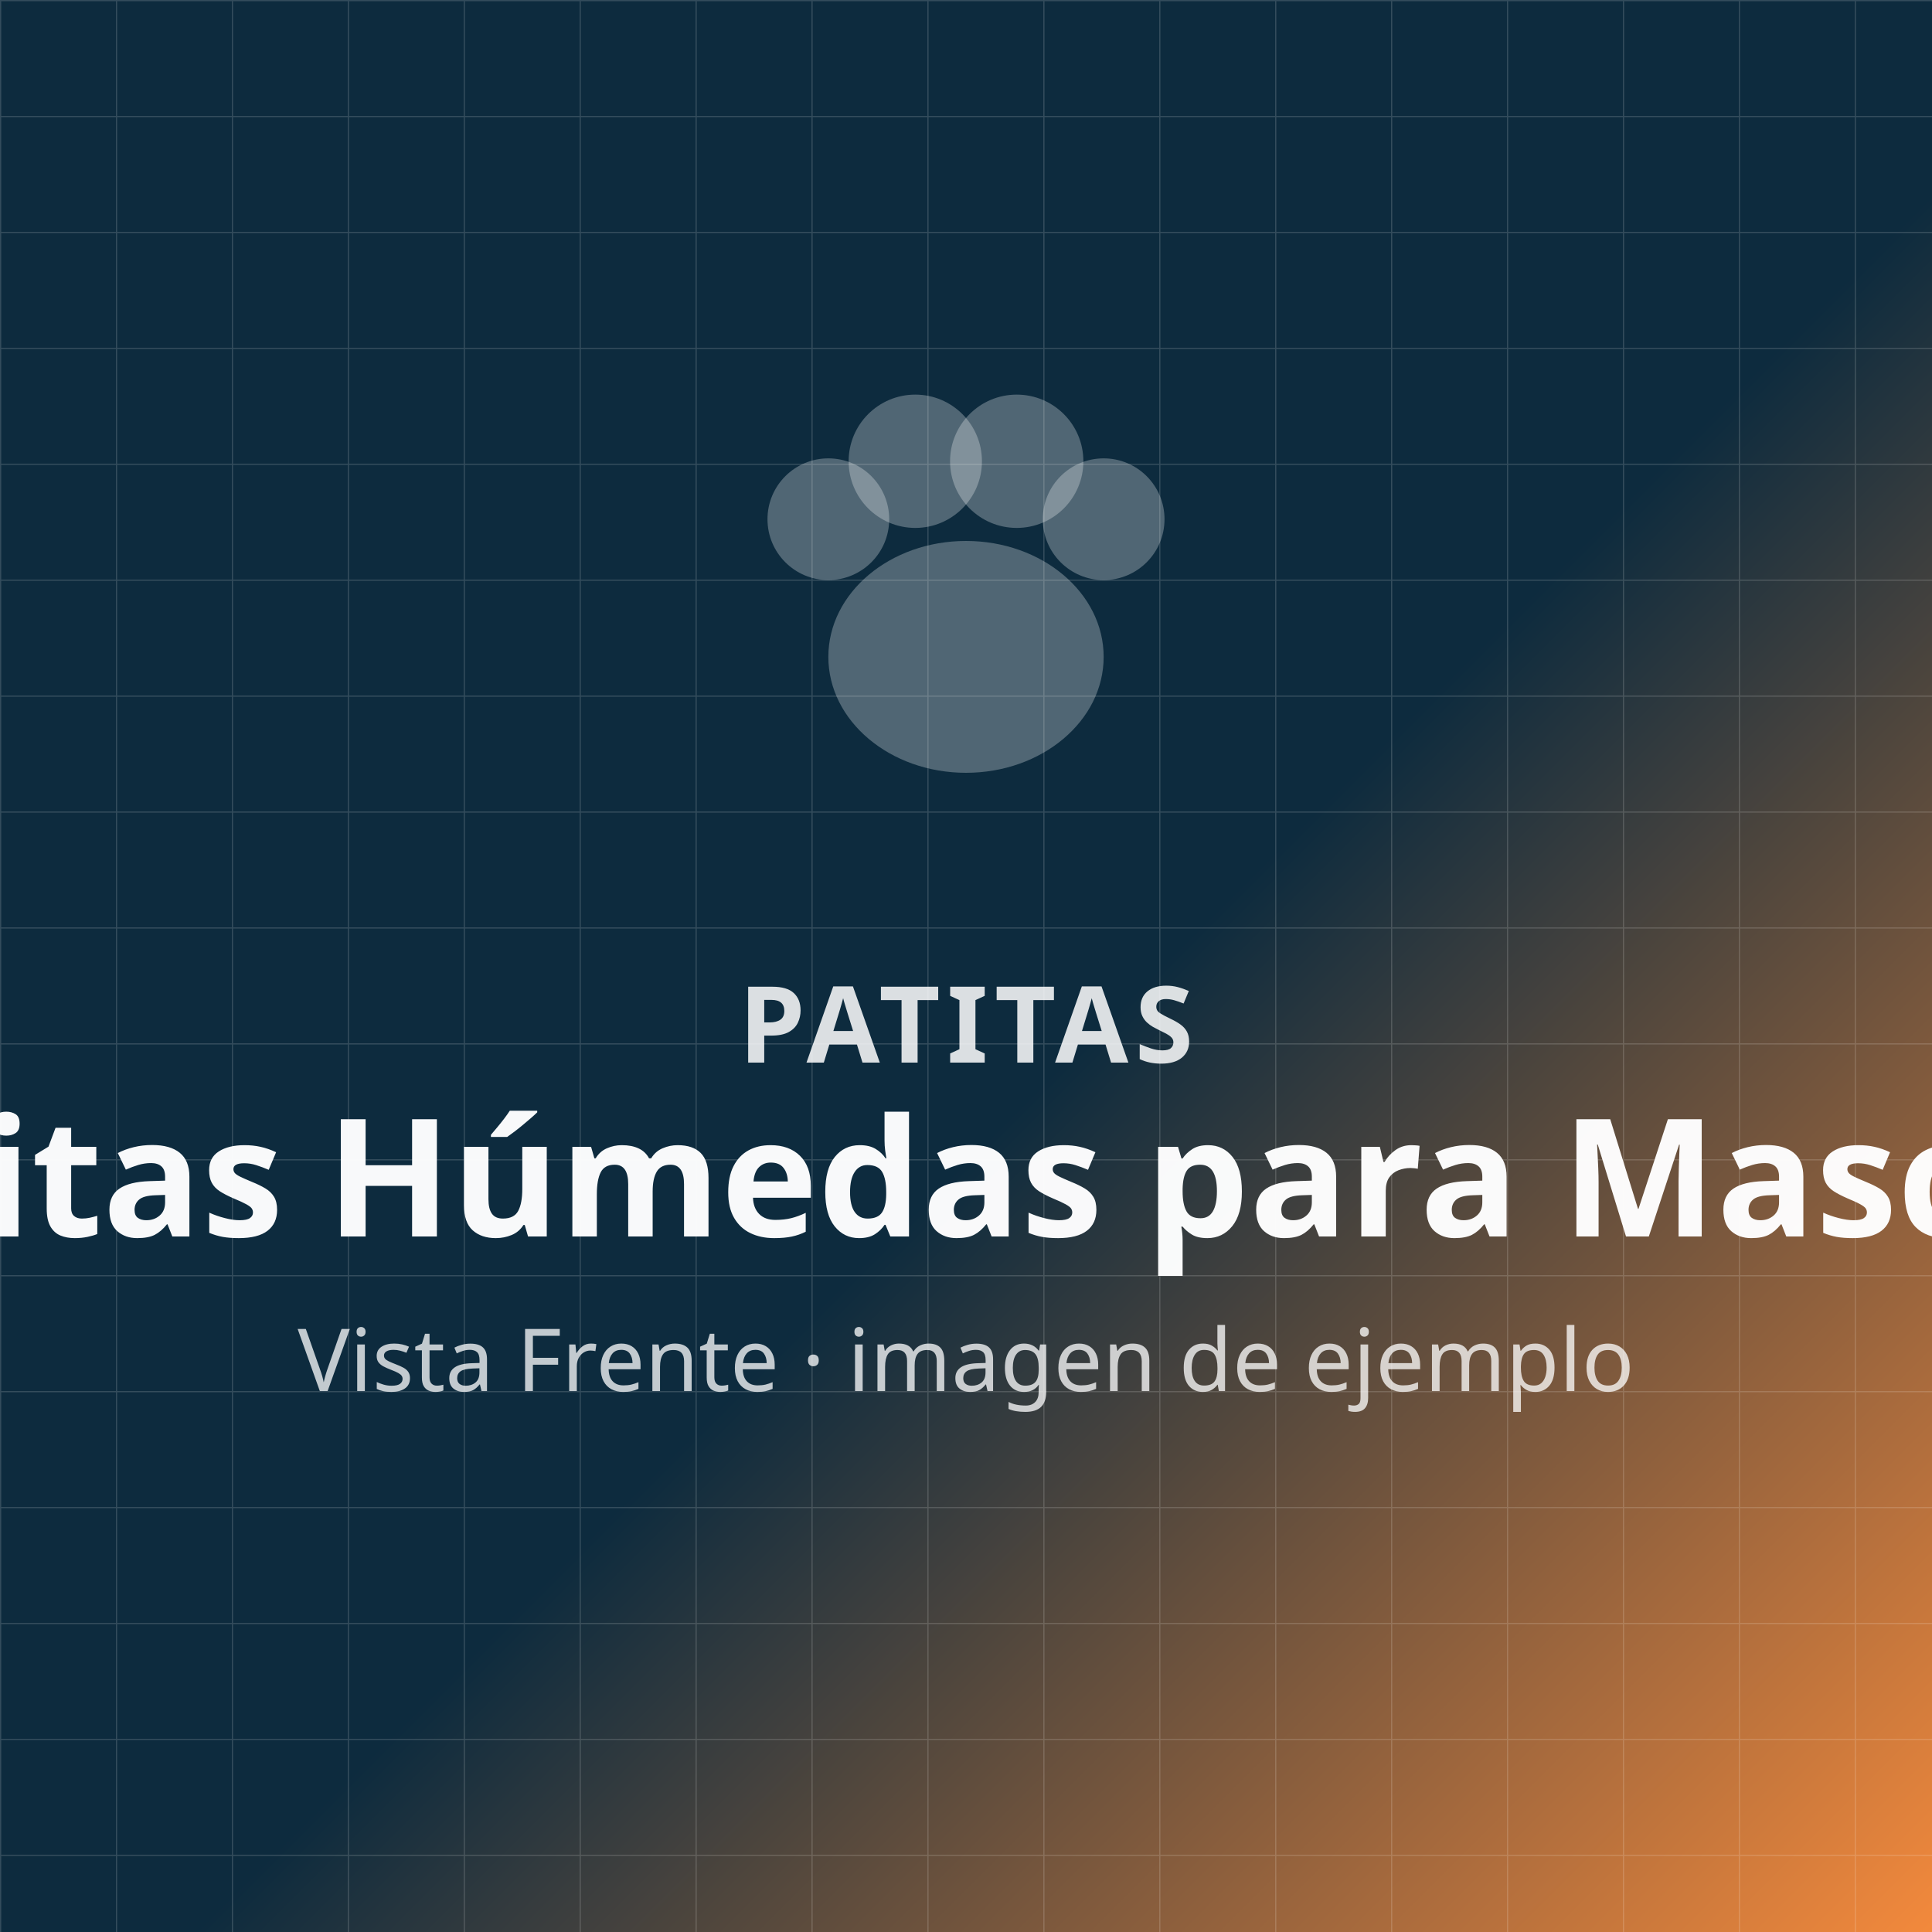
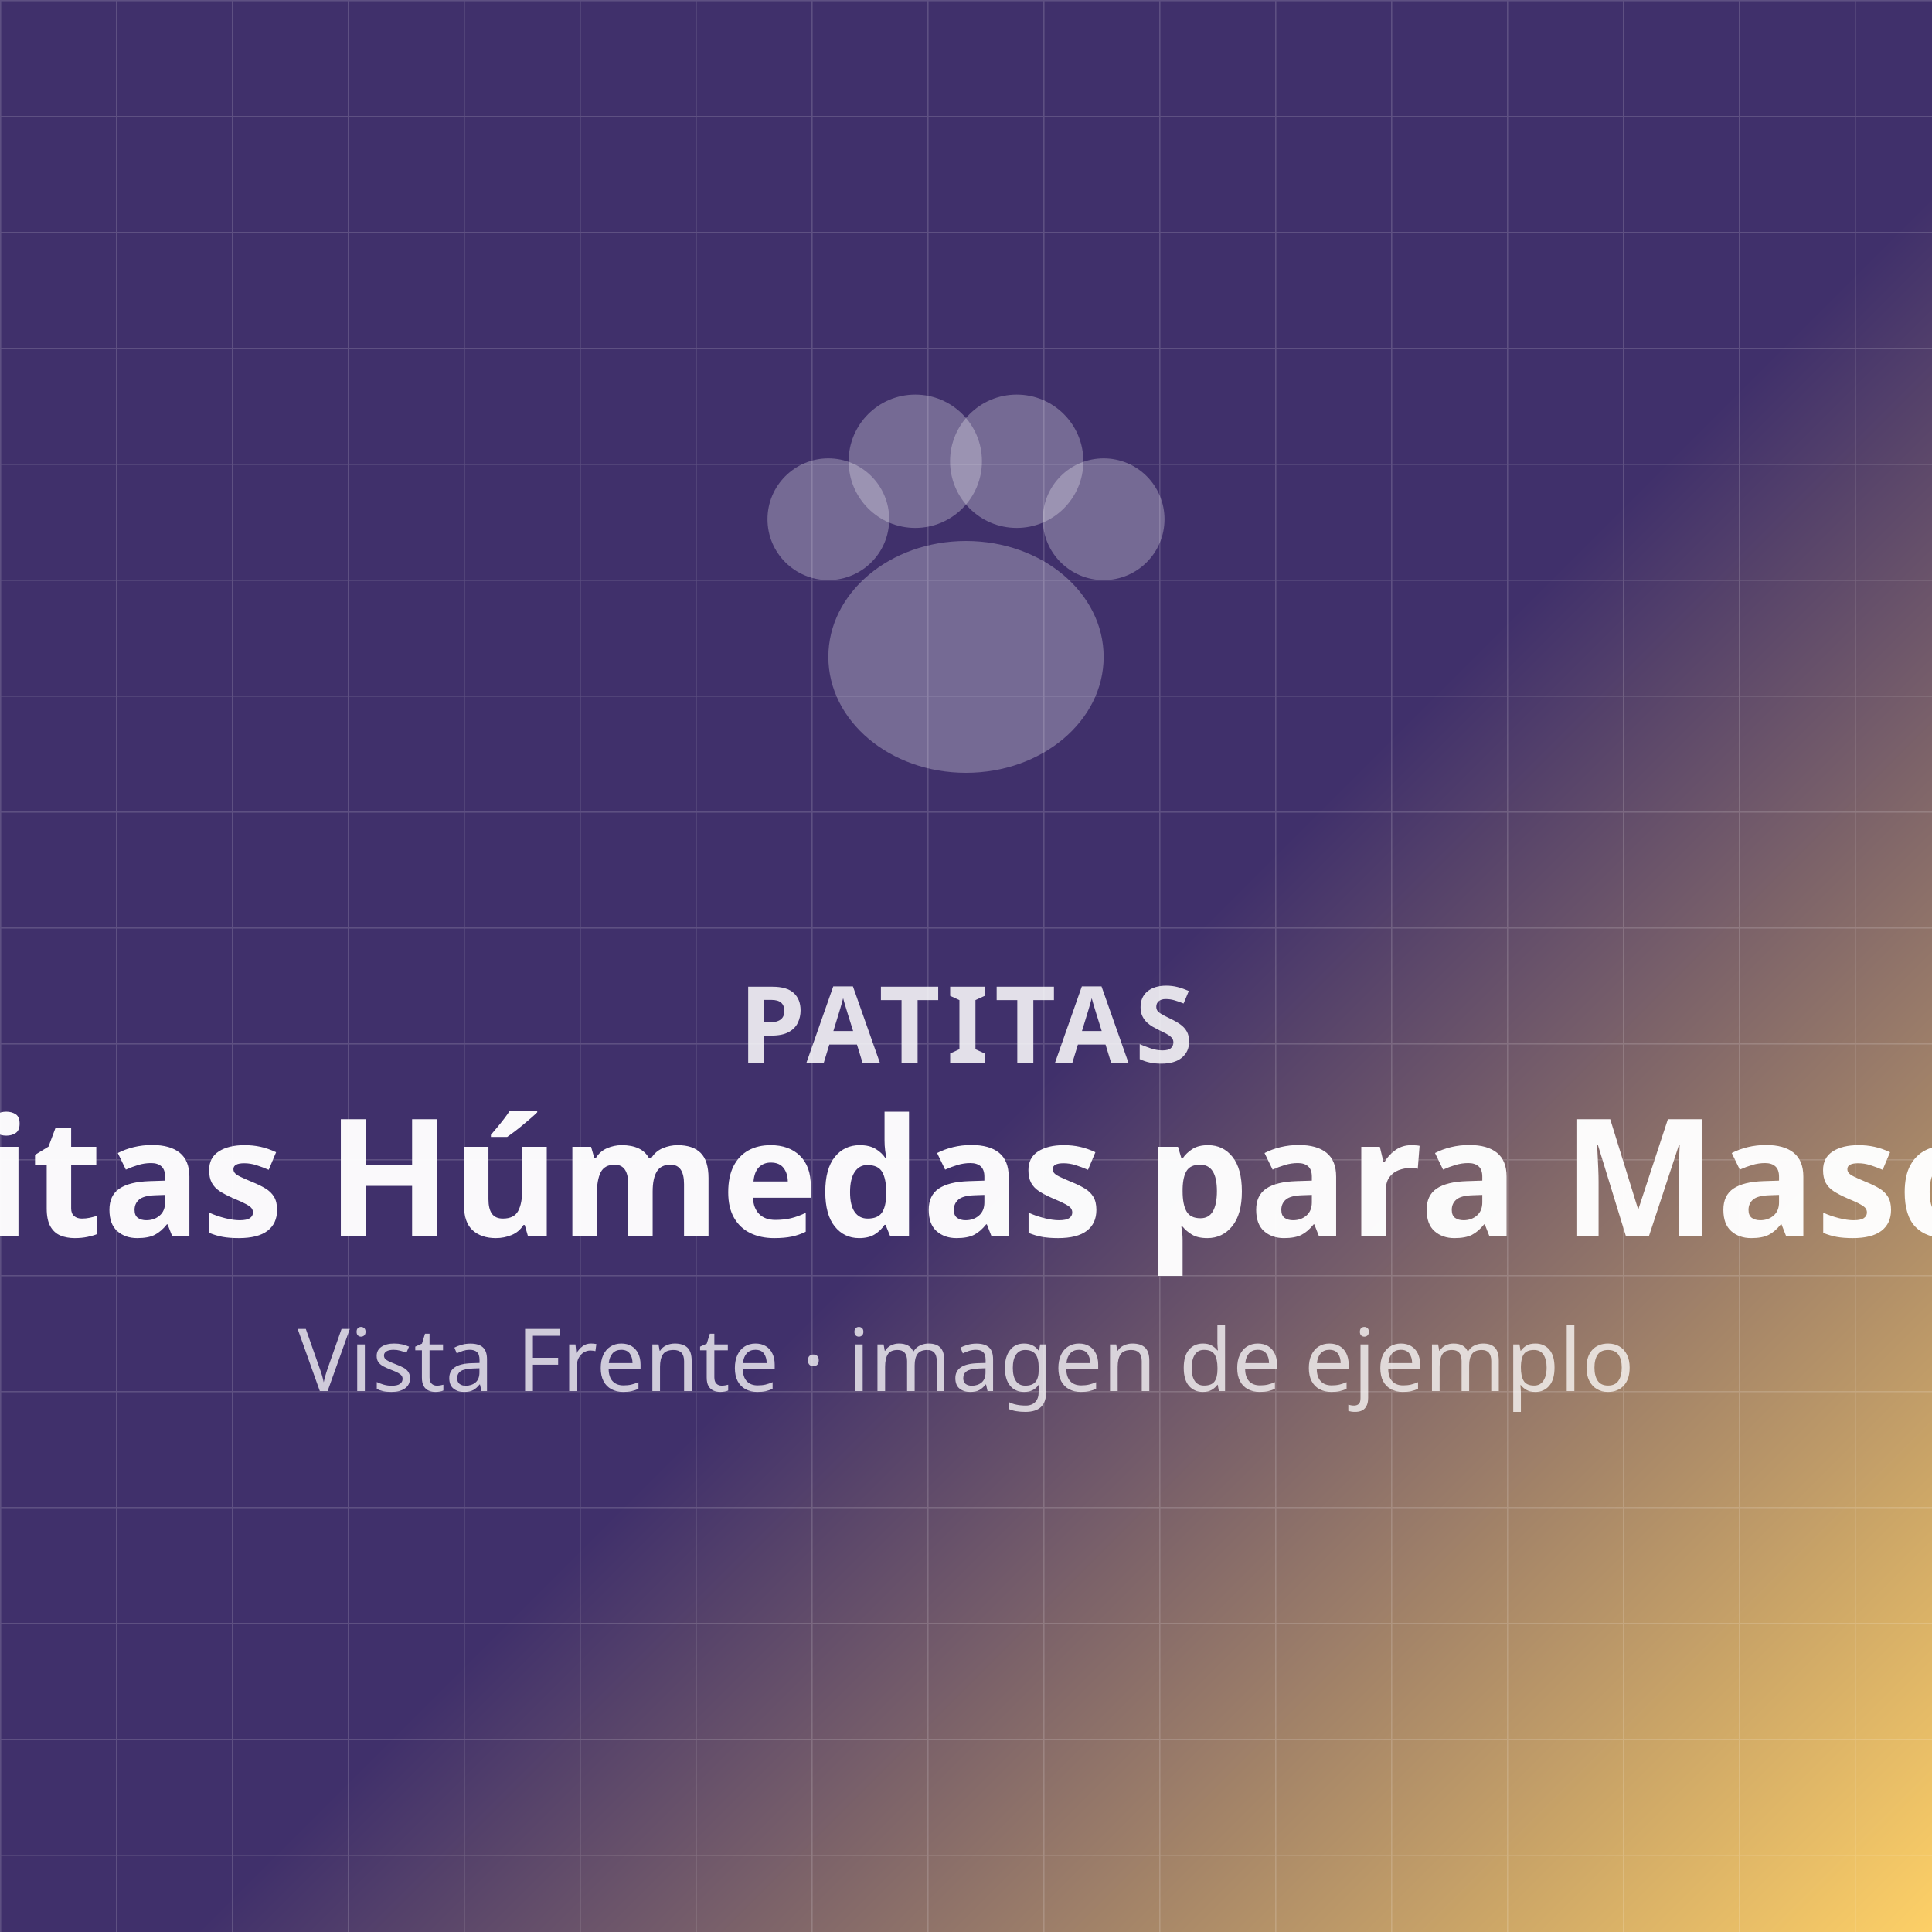
<svg xmlns="http://www.w3.org/2000/svg" width="1200" height="1200" viewBox="0 0 1200 1200" role="img" aria-label="Toallitas Húmedas para Mascotas">
  <defs>
    <linearGradient id="g" x1="0" y1="0" x2="1" y2="1">
-       <stop offset="0" stop-color="#0D2B3E" />
-       <stop offset="0.55" stop-color="#0D2B3E" />
-       <stop offset="1" stop-color="#F58A3C" />
+       <stop offset="0" stop-color="#40306B" />
+       <stop offset="0.55" stop-color="#40306B" />
+       <stop offset="1" stop-color="#FFD166" />
    </linearGradient>
    <pattern id="grid" width="72" height="72" patternUnits="userSpaceOnUse">
      <path d="M 72 0 L 0 0 0 72" fill="none" stroke="rgba(255,255,255,0.16)" stroke-width="1.5" />
    </pattern>
  </defs>
  <rect width="1200" height="1200" fill="url(#g)" />
  <rect width="1200" height="1200" fill="url(#grid)" />
  <circle cx="514.5" cy="322.5" r="37.8" fill="rgba(255,255,255,0.28)" />
  <circle cx="568.5" cy="286.5" r="41.4" fill="rgba(255,255,255,0.28)" />
  <circle cx="631.5" cy="286.5" r="41.4" fill="rgba(255,255,255,0.28)" />
  <circle cx="685.5" cy="322.5" r="37.8" fill="rgba(255,255,255,0.28)" />
  <ellipse cx="600" cy="408" rx="85.5" ry="72" fill="rgba(255,255,255,0.28)" />
  <text x="600" y="660" text-anchor="middle" font-family="Fredoka, Nunito, system-ui, sans-serif" font-size="66" font-weight="700" letter-spacing="4" fill="rgba(255,255,255,0.85)">PATITAS</text>
  <text x="600" y="768" text-anchor="middle" font-family="Fredoka, Nunito, system-ui, sans-serif" font-size="102" font-weight="800" fill="rgba(255,255,255,0.97)">Toallitas Húmedas para Mascotas</text>
  <text x="600" y="864" text-anchor="middle" font-family="Fredoka, Nunito, system-ui, sans-serif" font-size="54" font-weight="500" fill="rgba(255,255,255,0.75)">Vista Frente · imagen de ejemplo</text>
</svg>
